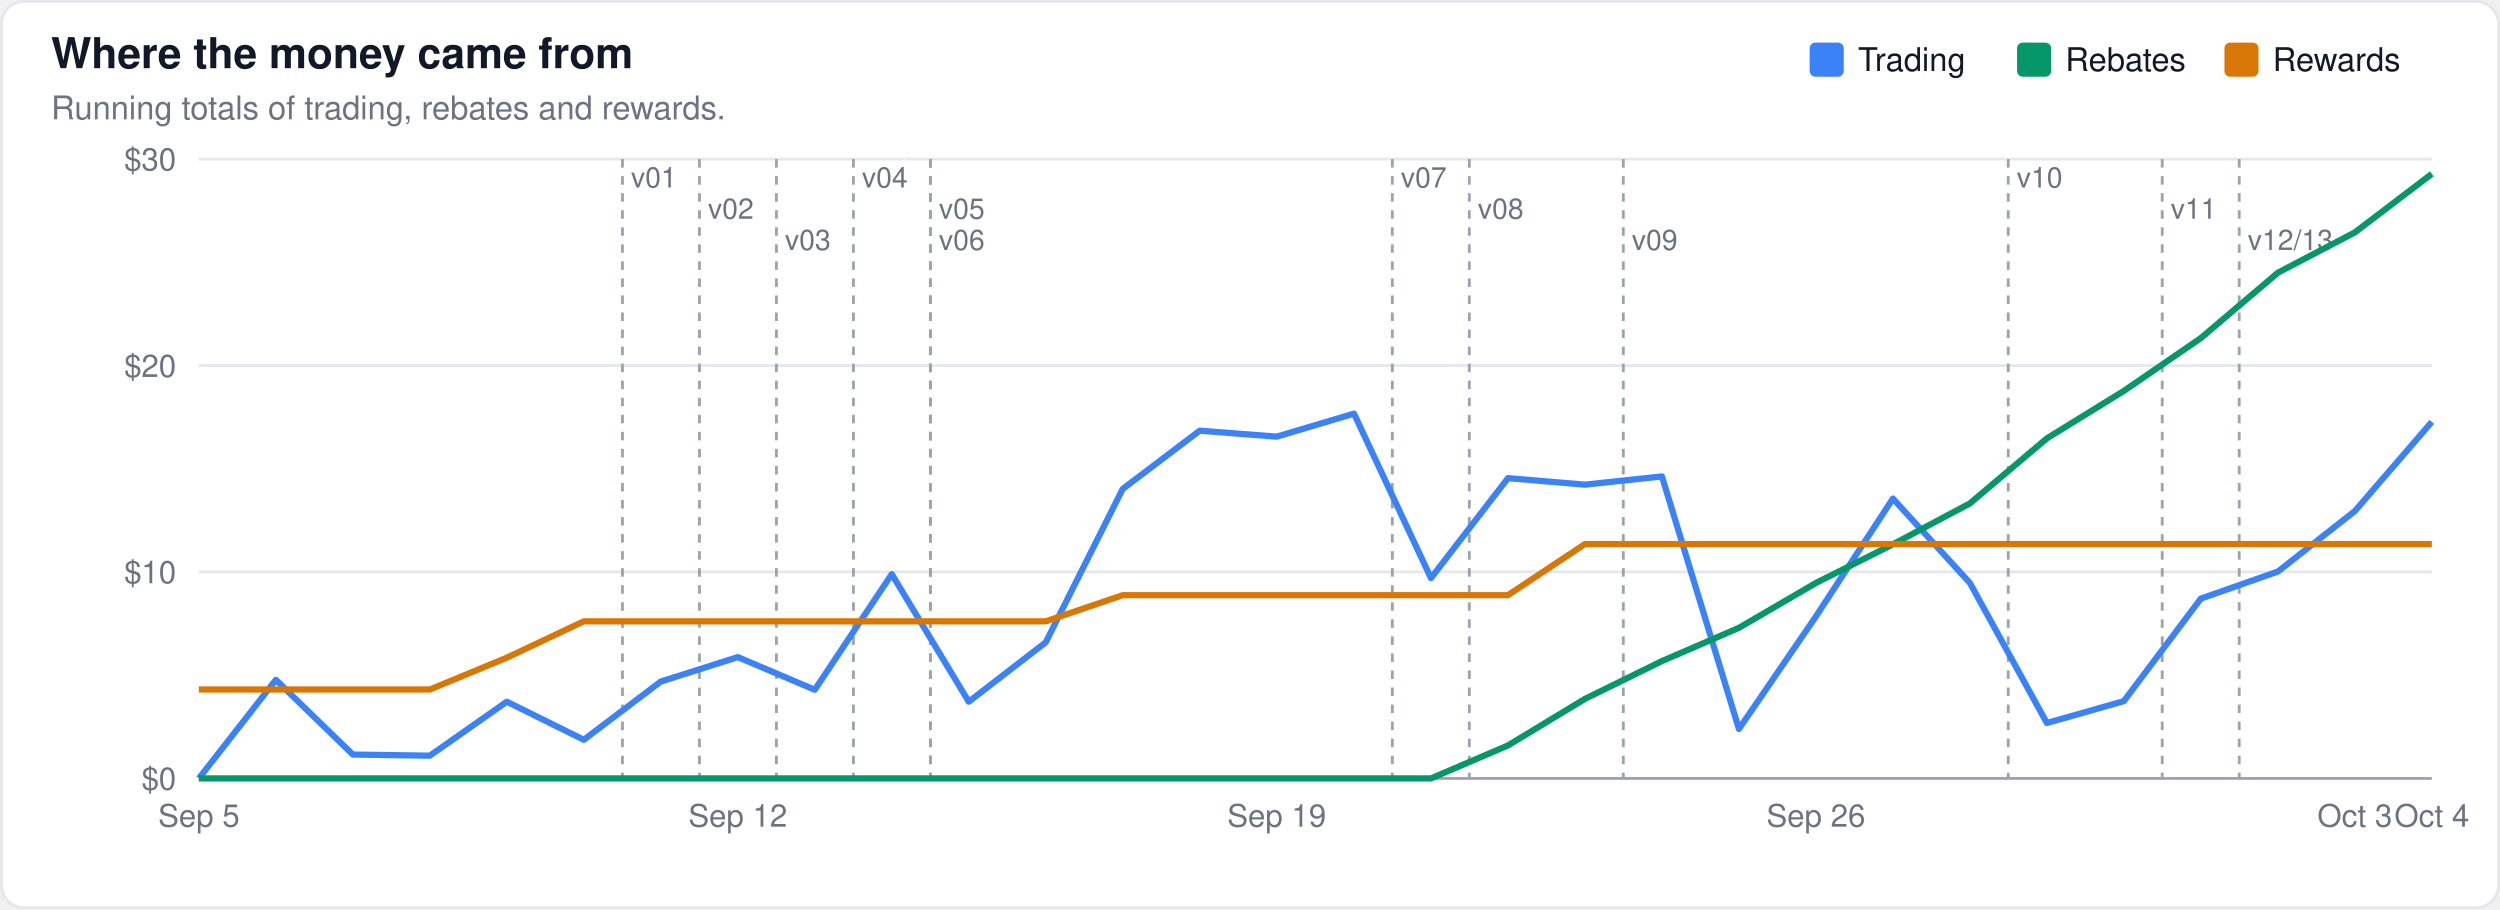
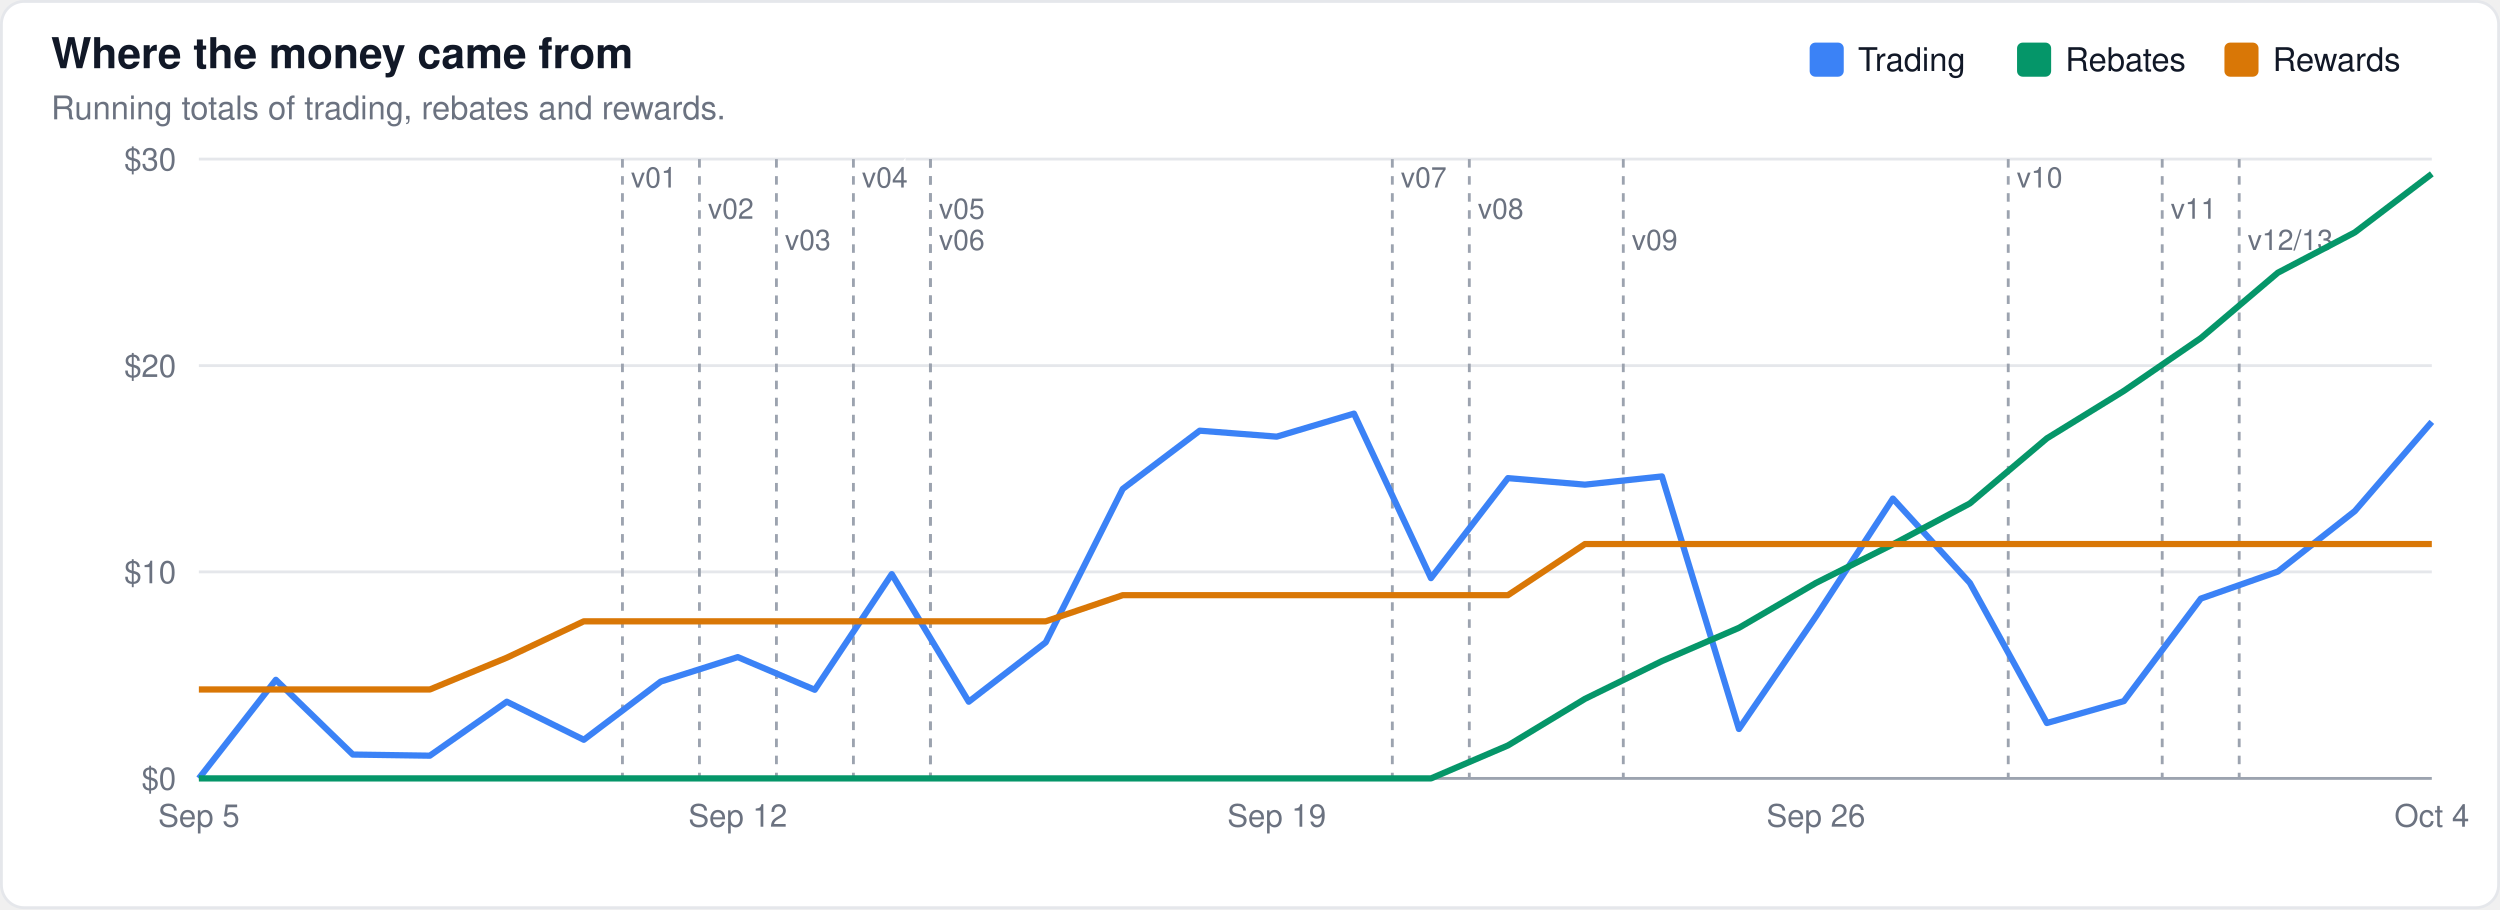
<svg xmlns="http://www.w3.org/2000/svg" width="880" height="320" viewBox="0 0 880 320" font-family="-apple-system,BlinkMacSystemFont,Segoe UI,Helvetica,Arial,sans-serif">
  <rect x="0.5" y="0.5" width="879" height="319" rx="8" fill="#ffffff" stroke="#e5e7eb" />
  <text x="18" y="24" font-size="15" font-weight="600" fill="#111827">Where the money came from</text>
  <text x="18" y="42" font-size="11.5" fill="#6b7280">Running totals of trading, rebates and rewards.</text>
  <line x1="70" x2="856" y1="274.0" y2="274.0" stroke="#9ca3af" stroke-width="1" />
  <text x="62" y="278.0" font-size="11" text-anchor="end" fill="#6b7280">$0</text>
  <line x1="70" x2="856" y1="201.3" y2="201.3" stroke="#e5e7eb" stroke-width="1" />
  <text x="62" y="205.3" font-size="11" text-anchor="end" fill="#6b7280">$10</text>
  <line x1="70" x2="856" y1="128.7" y2="128.7" stroke="#e5e7eb" stroke-width="1" />
  <text x="62" y="132.7" font-size="11" text-anchor="end" fill="#6b7280">$20</text>
  <line x1="70" x2="856" y1="56.0" y2="56.0" stroke="#e5e7eb" stroke-width="1" />
  <text x="62" y="60.0" font-size="11" text-anchor="end" fill="#6b7280">$30</text>
  <line x1="219.1" x2="219.1" y1="56" y2="274" stroke="#9ca3af" stroke-width="1" stroke-dasharray="3,3" />
  <text x="222.1" y="66" font-size="10" fill="#6b7280" stroke="#ffffff" stroke-width="3" paint-order="stroke">v01</text>
  <line x1="246.2" x2="246.2" y1="56" y2="274" stroke="#9ca3af" stroke-width="1" stroke-dasharray="3,3" />
  <text x="249.2" y="77" font-size="10" fill="#6b7280" stroke="#ffffff" stroke-width="3" paint-order="stroke">v02</text>
  <line x1="273.3" x2="273.3" y1="56" y2="274" stroke="#9ca3af" stroke-width="1" stroke-dasharray="3,3" />
  <text x="276.3" y="88" font-size="10" fill="#6b7280" stroke="#ffffff" stroke-width="3" paint-order="stroke">v03</text>
  <line x1="300.4" x2="300.4" y1="56" y2="274" stroke="#9ca3af" stroke-width="1" stroke-dasharray="3,3" />
  <text x="303.4" y="66" font-size="10" fill="#6b7280" stroke="#ffffff" stroke-width="3" paint-order="stroke">v04</text>
  <line x1="327.5" x2="327.5" y1="56" y2="274" stroke="#9ca3af" stroke-width="1" stroke-dasharray="3,3" />
  <text x="330.5" y="77" font-size="10" fill="#6b7280" stroke="#ffffff" stroke-width="3" paint-order="stroke">v05</text>
  <line x1="327.5" x2="327.5" y1="56" y2="274" stroke="#9ca3af" stroke-width="1" stroke-dasharray="3,3" />
  <text x="330.5" y="88" font-size="10" fill="#6b7280" stroke="#ffffff" stroke-width="3" paint-order="stroke">v06</text>
  <line x1="490.1" x2="490.1" y1="56" y2="274" stroke="#9ca3af" stroke-width="1" stroke-dasharray="3,3" />
  <text x="493.1" y="66" font-size="10" fill="#6b7280" stroke="#ffffff" stroke-width="3" paint-order="stroke">v07</text>
  <line x1="517.2" x2="517.2" y1="56" y2="274" stroke="#9ca3af" stroke-width="1" stroke-dasharray="3,3" />
  <text x="520.2" y="77" font-size="10" fill="#6b7280" stroke="#ffffff" stroke-width="3" paint-order="stroke">v08</text>
  <line x1="571.4" x2="571.4" y1="56" y2="274" stroke="#9ca3af" stroke-width="1" stroke-dasharray="3,3" />
  <text x="574.4" y="88" font-size="10" fill="#6b7280" stroke="#ffffff" stroke-width="3" paint-order="stroke">v09</text>
  <line x1="706.9" x2="706.9" y1="56" y2="274" stroke="#9ca3af" stroke-width="1" stroke-dasharray="3,3" />
  <text x="709.9" y="66" font-size="10" fill="#6b7280" stroke="#ffffff" stroke-width="3" paint-order="stroke">v10</text>
  <line x1="761.1" x2="761.1" y1="56" y2="274" stroke="#9ca3af" stroke-width="1" stroke-dasharray="3,3" />
  <text x="764.1" y="77" font-size="10" fill="#6b7280" stroke="#ffffff" stroke-width="3" paint-order="stroke">v11</text>
  <line x1="788.2" x2="788.2" y1="56" y2="274" stroke="#9ca3af" stroke-width="1" stroke-dasharray="3,3" />
  <text x="791.2" y="88" font-size="10" fill="#6b7280" stroke="#ffffff" stroke-width="3" paint-order="stroke">v12/13</text>
  <path d="M70.0,274.0 L97.1,239.3 L124.2,265.6 L151.3,266.0 L178.4,247.0 L205.5,260.4 L232.6,239.9 L259.7,231.3 L286.8,242.8 L313.9,202.1 L341.0,247.0 L368.1,226.1 L395.2,172.1 L422.3,151.6 L449.4,153.7 L476.6,145.6 L503.7,203.5 L530.8,168.3 L557.9,170.6 L585.0,167.7 L612.1,256.6 L639.2,217.0 L666.3,175.5 L693.4,205.2 L720.5,254.5 L747.6,246.8 L774.7,210.7 L801.8,201.2 L828.9,179.9 L856.0,148.5" fill="none" stroke="#3b82f6" stroke-width="2.2" stroke-linejoin="round" />
  <path d="M70.0,274.0 L97.1,274.0 L124.2,274.0 L151.3,274.0 L178.4,274.0 L205.5,274.0 L232.6,274.0 L259.7,274.0 L286.8,274.0 L313.9,274.0 L341.0,274.0 L368.1,274.0 L395.2,274.0 L422.3,274.0 L449.4,274.0 L476.6,274.0 L503.7,274.0 L530.8,262.4 L557.9,246.0 L585.0,232.7 L612.1,221.0 L639.2,205.2 L666.3,191.6 L693.4,177.2 L720.5,154.3 L747.6,137.6 L774.7,119.0 L801.8,96.0 L828.9,81.8 L856.0,61.2" fill="none" stroke="#059669" stroke-width="2.2" stroke-linejoin="round" />
  <path d="M70.0,242.7 L97.1,242.7 L124.2,242.7 L151.3,242.7 L178.4,231.5 L205.5,218.7 L232.6,218.7 L259.7,218.7 L286.8,218.7 L313.9,218.7 L341.0,218.7 L368.1,218.7 L395.2,209.5 L422.3,209.5 L449.4,209.5 L476.6,209.5 L503.7,209.5 L530.8,209.5 L557.9,191.5 L585.0,191.5 L612.1,191.5 L639.2,191.5 L666.3,191.5 L693.4,191.5 L720.5,191.5 L747.6,191.5 L774.7,191.5 L801.8,191.5 L828.9,191.5 L856.0,191.5" fill="none" stroke="#d97706" stroke-width="2.2" stroke-linejoin="round" />
  <rect x="783.0" y="15" width="12" height="12" rx="2" fill="#d97706" />
  <text x="800.0" y="25" font-size="11.5" fill="#111827">Rewards</text>
  <rect x="710.0" y="15" width="12" height="12" rx="2" fill="#059669" />
  <text x="727.0" y="25" font-size="11.5" fill="#111827">Rebates</text>
  <rect x="637.0" y="15" width="12" height="12" rx="2" fill="#3b82f6" />
  <text x="654.0" y="25" font-size="11.5" fill="#111827">Trading</text>
  <text x="70.0" y="291" font-size="11" text-anchor="middle" fill="#6b7280">Sep 5</text>
  <text x="259.7" y="291" font-size="11" text-anchor="middle" fill="#6b7280">Sep 12</text>
  <text x="449.4" y="291" font-size="11" text-anchor="middle" fill="#6b7280">Sep 19</text>
  <text x="639.2" y="291" font-size="11" text-anchor="middle" fill="#6b7280">Sep 26</text>
-   <text x="828.9" y="291" font-size="11" text-anchor="middle" fill="#6b7280">Oct 3</text>
  <text x="856.0" y="291" font-size="11" text-anchor="middle" fill="#6b7280">Oct 4</text>
</svg>
